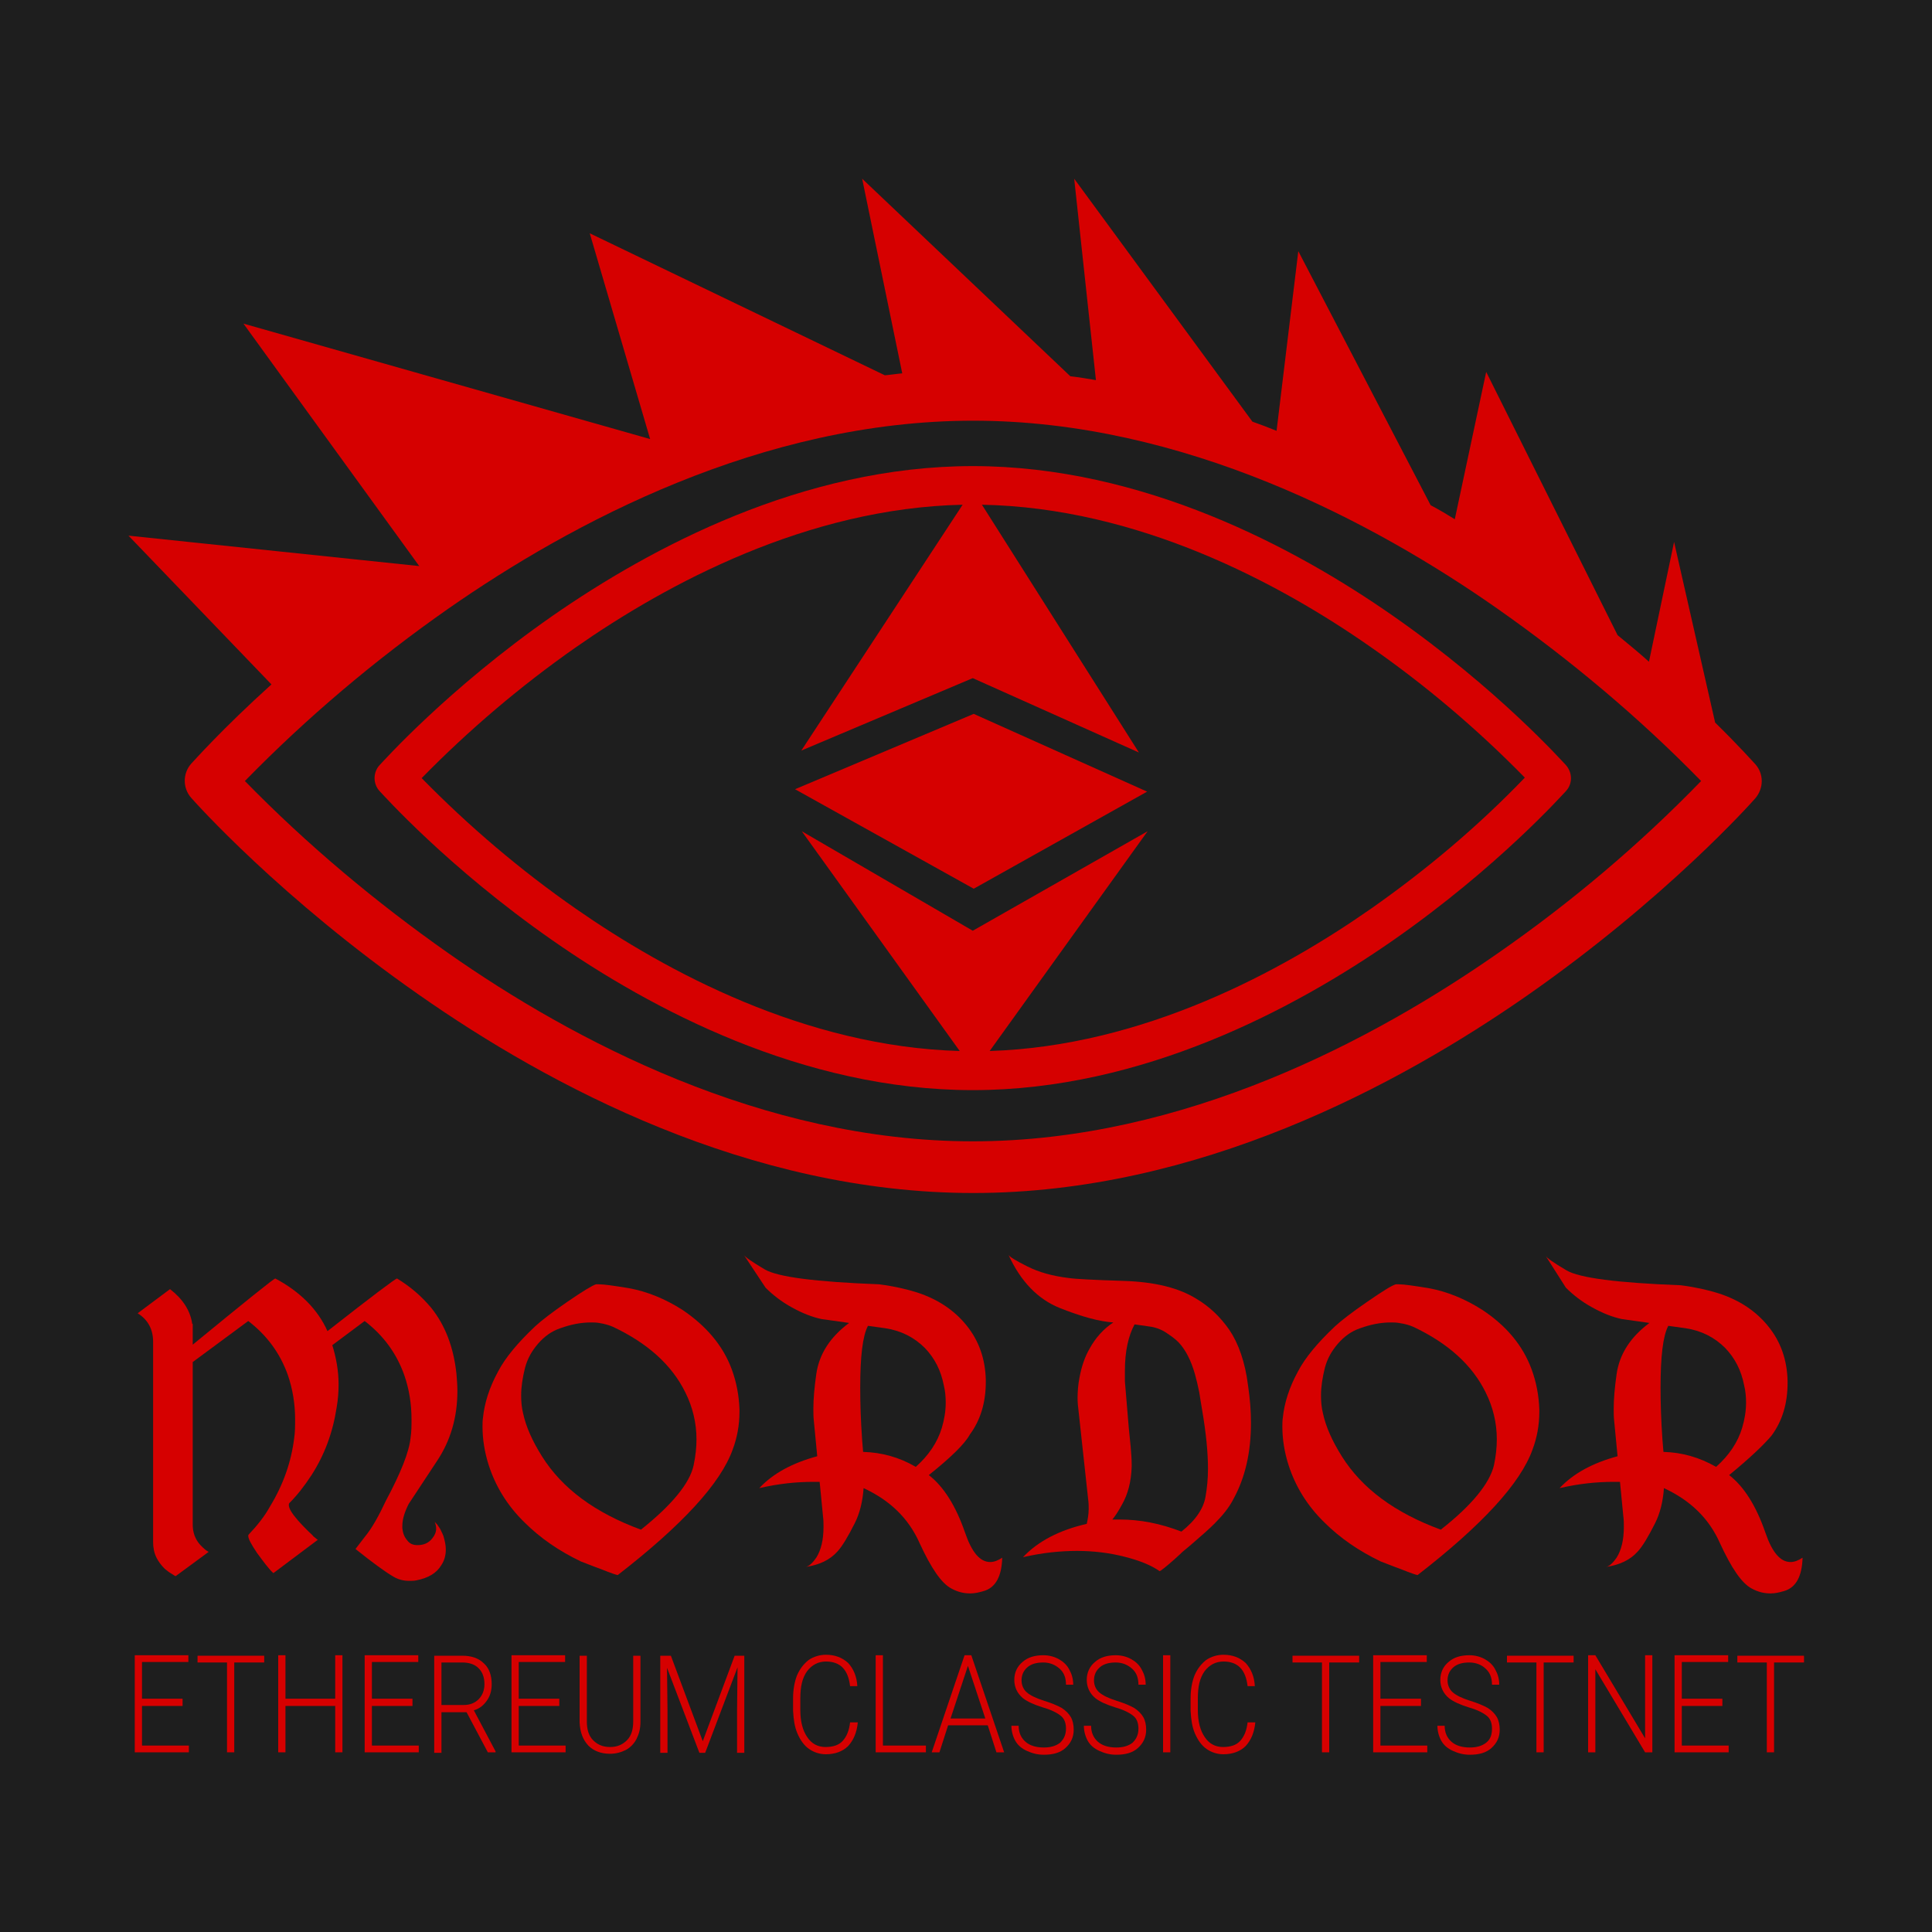
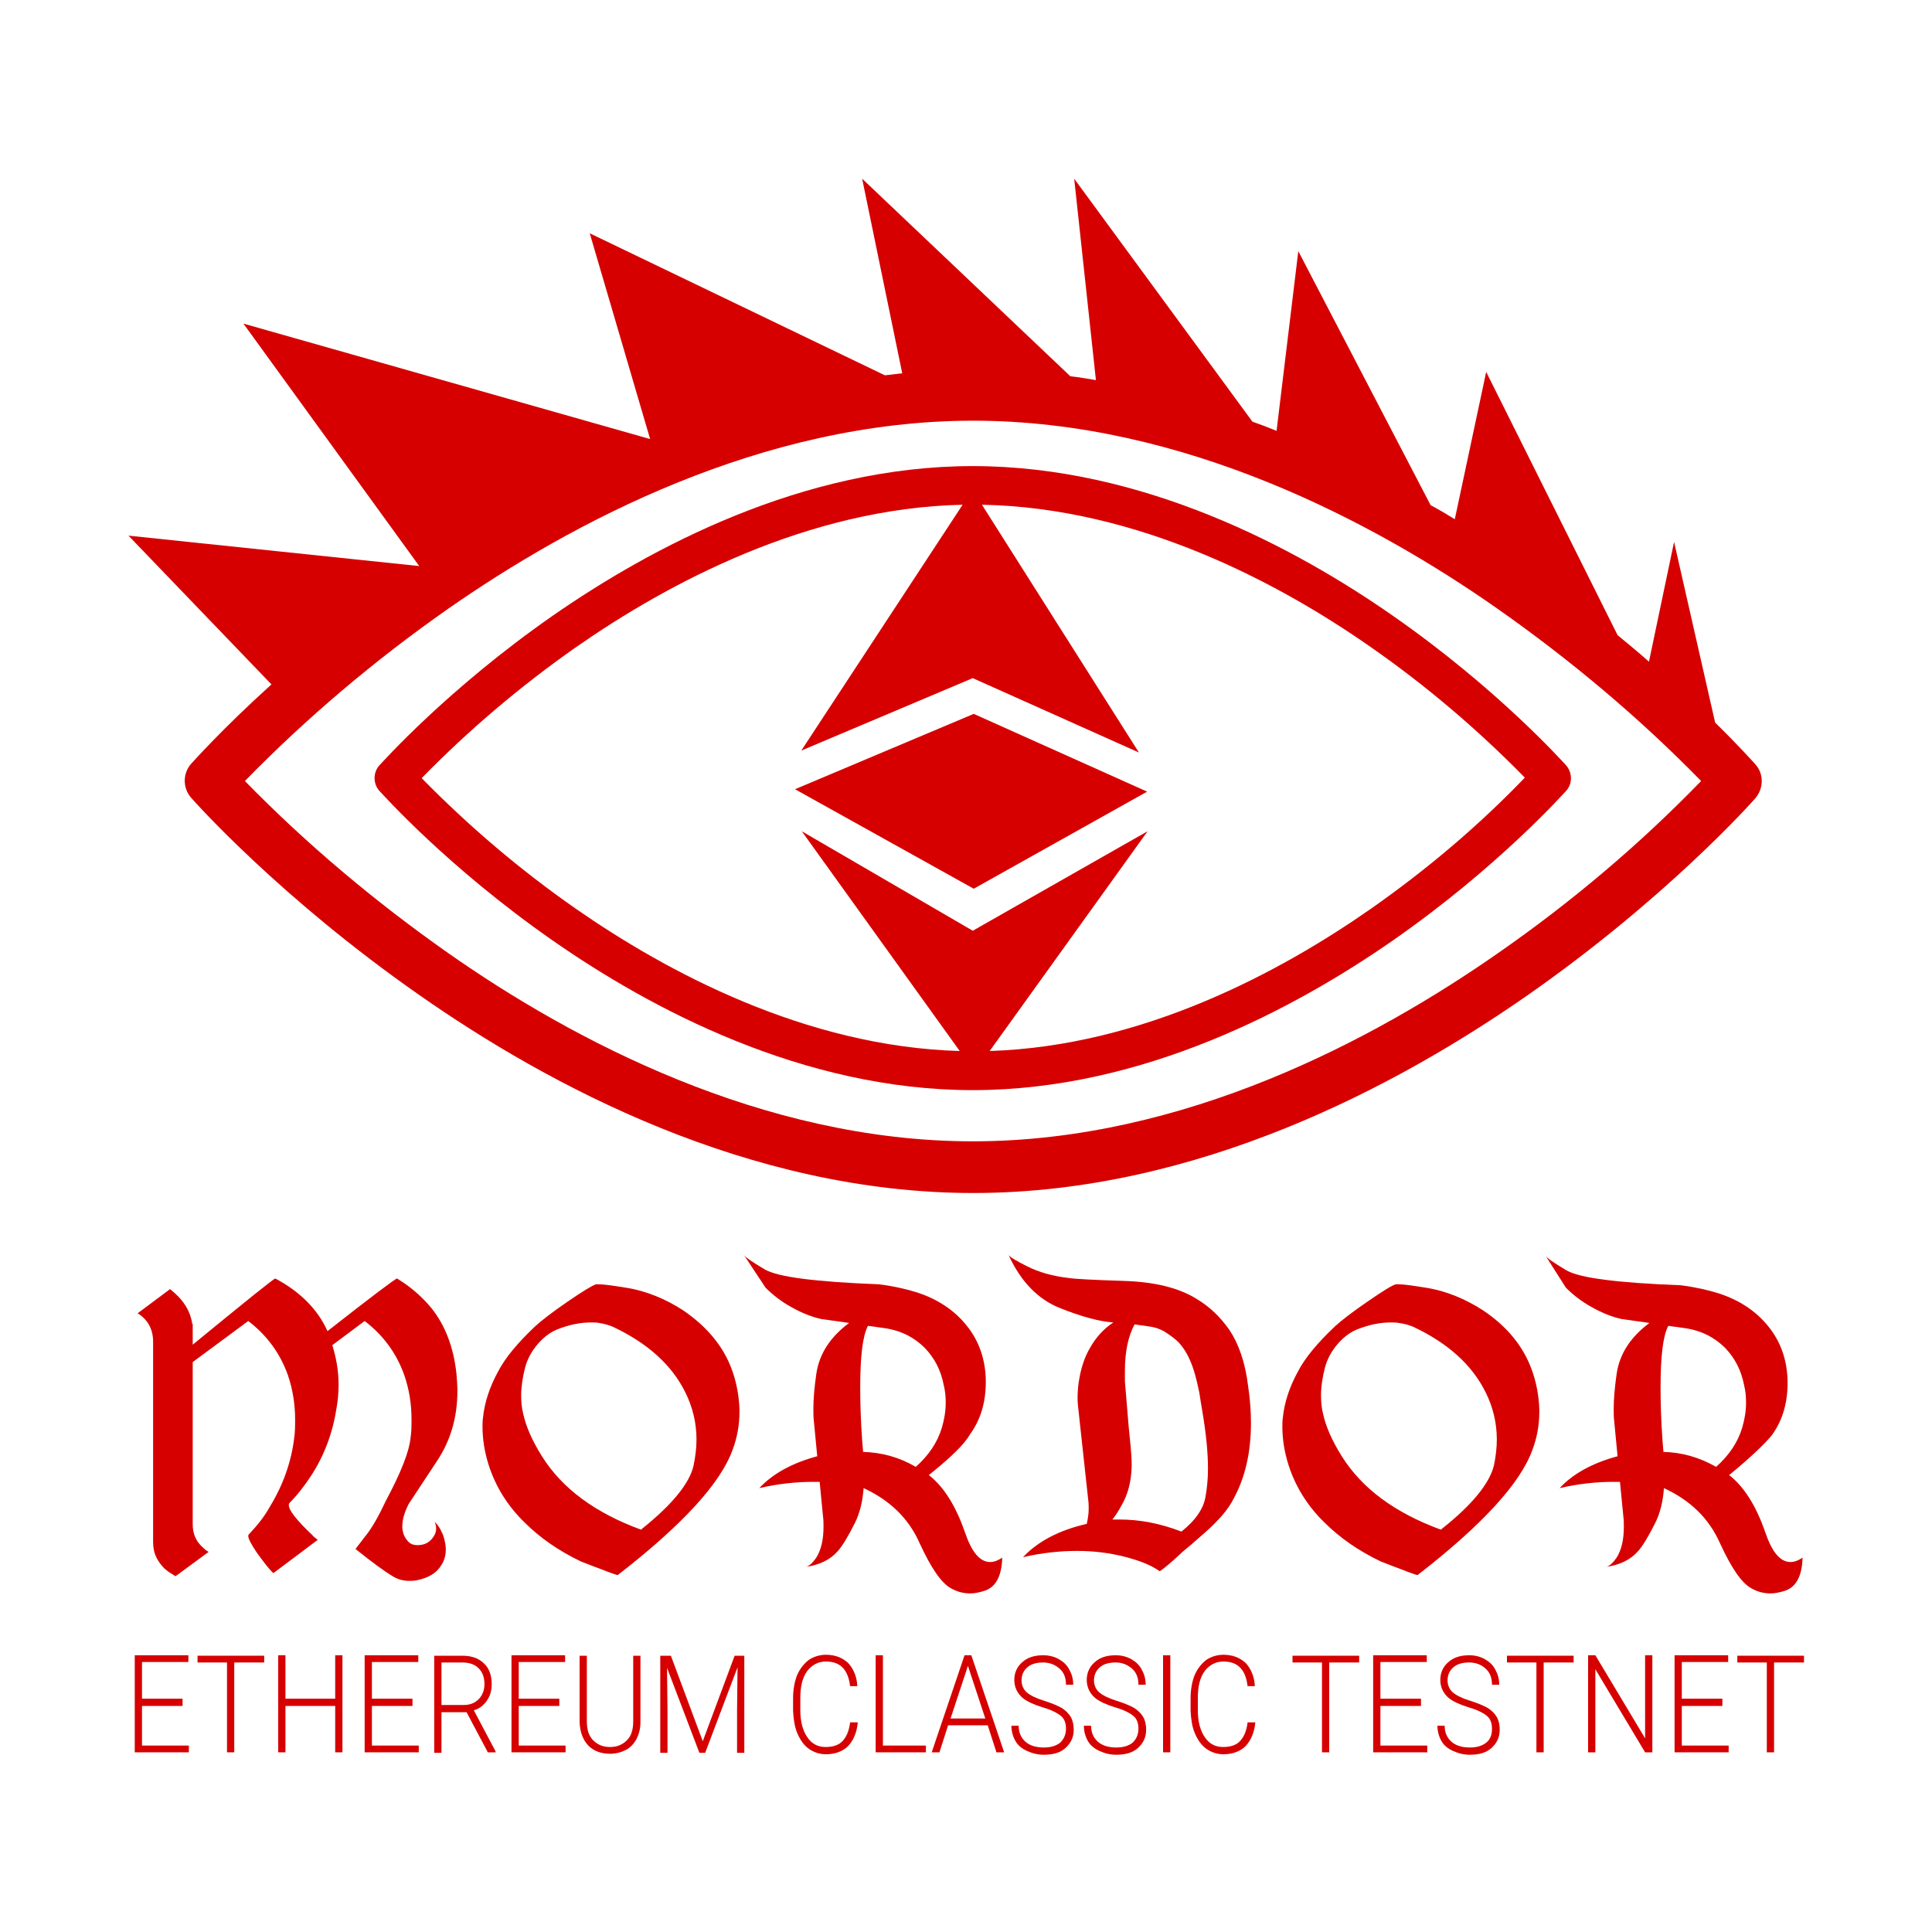
<svg xmlns="http://www.w3.org/2000/svg" version="1.1" id="Layer_2" x="0px" y="0px" viewBox="0 0 400 400" style="enable-background:new 0 0 400 400;" xml:space="preserve">
  <style type="text/css">
- 	.st0{fill:#1E1E1E;}
- 	.st1{fill-rule:evenodd;clip-rule:evenodd;fill:#D60000;}
- 	.st2{fill:#D60000;}
+ 	.st0{fill-rule:evenodd;clip-rule:evenodd;fill:#D60000;}
+ 	.st1{fill:#D60000;}
</style>
-   <rect class="st0" width="400" height="400" />
  <g>
    <g>
      <g>
        <g>
-           <path class="st1" d="M324.2,158.4c-0.6-0.6-14-15.7-35.8-30.9c-20.2-14.1-51.8-31-87-31s-66.7,16.9-87,31      c-21.8,15.2-35.2,30.3-35.8,30.9c-1.4,1.5-1.4,3.9,0,5.4c0.6,0.6,14,15.7,35.8,30.9c20.2,14.1,51.8,31,87,31s66.7-16.9,87-31      c21.8-15.2,35.2-30.3,35.8-30.9C325.6,162.3,325.6,160,324.2,158.4z M283.9,188.1L283.9,188.1c-18.6,13-47.2,28.5-79,29.5      l32.7-45.5l-36.2,20.6L166,172.1l32.7,45.5c-31.9-0.9-60.7-16.4-79.4-29.4c-11.5-8-22.2-17.1-32-27.1c9.8-10,20.4-19,31.8-27      c18.9-13.2,48-28.9,80.2-29.6l-33.4,50.9l35.5-15l34.4,15.4l-32.5-51.3c32.3,0.6,61.5,16.2,80.4,29.4c11.5,8,22.2,17.1,32,27.1      C306,171.1,295.3,180.1,283.9,188.1z" />
+           <path class="st0" d="M324.2,158.4c-0.6-0.6-14-15.7-35.8-30.9c-20.2-14.1-51.8-31-87-31s-66.7,16.9-87,31      c-21.8,15.2-35.2,30.3-35.8,30.9c-1.4,1.5-1.4,3.9,0,5.4c0.6,0.6,14,15.7,35.8,30.9c20.2,14.1,51.8,31,87,31s66.7-16.9,87-31      c21.8-15.2,35.2-30.3,35.8-30.9C325.6,162.3,325.6,160,324.2,158.4z M283.9,188.1L283.9,188.1c-18.6,13-47.2,28.5-79,29.5      l32.7-45.5l-36.2,20.6L166,172.1l32.7,45.5c-31.9-0.9-60.7-16.4-79.4-29.4c-11.5-8-22.2-17.1-32-27.1c9.8-10,20.4-19,31.8-27      c18.9-13.2,48-28.9,80.2-29.6l-33.4,50.9l35.5-15l34.4,15.4l-32.5-51.3c32.3,0.6,61.5,16.2,80.4,29.4c11.5,8,22.2,17.1,32,27.1      C306,171.1,295.3,180.1,283.9,188.1z" />
        </g>
      </g>
      <g>
-         <polygon class="st1" points="164.6,163.4 201.6,184 237.5,163.9 201.6,147.8    " />
+         <polygon class="st0" points="164.6,163.4 201.6,184 237.5,163.9 201.6,147.8    " />
      </g>
    </g>
    <g>
      <g>
-         <path class="st2" d="M363.4,158.2c-0.3-0.3-3.2-3.6-8.3-8.6l-8.5-37.4l-5.2,24.8c-2-1.8-4.2-3.6-6.5-5.5L307.7,77l-6.5,30.5     c-1.6-1-3.3-2-5-2.9l-27.4-52.6l-4.5,37.2c-1.7-0.7-3.3-1.3-5-1.9l-36.9-50.3l4.5,41.7c-1.8-0.3-3.5-0.6-5.3-0.8l-43.1-40.9     l8.3,40.3c-1.2,0.1-2.4,0.3-3.6,0.4l-61.1-29.4l12.5,42.6c0,0,0,0,0,0L50.4,67l36.4,50.2l-60.2-6.3l29.6,30.8     c-10.3,9.3-16.2,16-16.6,16.4c-1.8,2-1.8,5.1,0,7.1c0.7,0.8,18.4,20.7,47.2,40.8C113.5,224.7,155,247,201.5,247     s88-22.3,114.7-40.9c28.8-20.1,46.5-40,47.2-40.8C365.2,163.2,365.2,160.2,363.4,158.2z M310.2,197.3L310.2,197.3     c-25.5,17.8-65,39-108.8,39c-43.6,0-83.1-21.1-108.5-38.9c-15.1-10.6-29.3-22.5-42.2-35.7c12.9-13.2,27-25.1,42-35.6     c25.5-17.8,65-39,108.8-39c43.6,0,83.1,21.1,108.5,38.9c15.1,10.6,29.3,22.5,42.2,35.7C339.4,174.9,325.3,186.8,310.2,197.3z" />
+         <path class="st1" d="M363.4,158.2c-0.3-0.3-3.2-3.6-8.3-8.6l-8.5-37.4l-5.2,24.8c-2-1.8-4.2-3.6-6.5-5.5L307.7,77l-6.5,30.5     c-1.6-1-3.3-2-5-2.9l-27.4-52.6l-4.5,37.2c-1.7-0.7-3.3-1.3-5-1.9l-36.9-50.3l4.5,41.7c-1.8-0.3-3.5-0.6-5.3-0.8l-43.1-40.9     l8.3,40.3c-1.2,0.1-2.4,0.3-3.6,0.4l-61.1-29.4l12.5,42.6c0,0,0,0,0,0L50.4,67l36.4,50.2l-60.2-6.3l29.6,30.8     c-10.3,9.3-16.2,16-16.6,16.4c-1.8,2-1.8,5.1,0,7.1c0.7,0.8,18.4,20.7,47.2,40.8C113.5,224.7,155,247,201.5,247     s88-22.3,114.7-40.9c28.8-20.1,46.5-40,47.2-40.8C365.2,163.2,365.2,160.2,363.4,158.2z M310.2,197.3L310.2,197.3     c-25.5,17.8-65,39-108.8,39c-43.6,0-83.1-21.1-108.5-38.9c-15.1-10.6-29.3-22.5-42.2-35.7c12.9-13.2,27-25.1,42-35.6     c25.5-17.8,65-39,108.8-39c43.6,0,83.1,21.1,108.5,38.9c15.1,10.6,29.3,22.5,42.2,35.7C339.4,174.9,325.3,186.8,310.2,197.3z" />
      </g>
    </g>
    <g>
      <g>
-         <path class="st2" d="M39.9,315.6c0,1.7,0.5,3.1,1.6,4.3c0.6,0.6,1.1,1.1,1.7,1.4l-6.8,5h0l0,0l-0.1,0l-0.2-0.1l-0.3-0.2     c-0.3-0.2-0.5-0.3-0.8-0.5c-0.3-0.2-0.6-0.5-0.9-0.7c-0.7-0.7-1.3-1.5-1.7-2.3c-0.5-1-0.7-2.1-0.7-3.2v-41.5     c0-2.6-1.1-4.6-3.2-5.9l6.7-5l0,0h0c2.6,2,4.2,4.4,4.6,7.2l0.1,0v4.3c11.1-9.1,16.8-13.7,17.1-13.7c5.1,2.7,8.8,6.4,10.8,10.9     c9.3-7.3,14.1-10.9,14.4-10.9c2.8,1.7,5.1,3.7,7.1,6.1c2.8,3.5,4.6,8,5.2,13.6c0.1,1.2,0.2,2.4,0.2,3.6c0,5.4-1.4,10.3-4.3,14.6     c-3.5,5.3-5.4,8.2-5.8,8.8c-0.8,1.6-1.3,3.1-1.3,4.5v0.5c0.1,1,0.4,1.8,1,2.5c0.5,0.7,1.2,1,2.1,1h0.1c1.3,0,2.3-0.5,3-1.4     c0.5-0.6,0.8-1.3,0.8-2c0-0.5-0.1-0.9-0.3-1.4l0,0c0.1,0.1,0.1,0.1,0.2,0.2c0.2,0.2,0.4,0.4,0.5,0.6c0.2,0.3,0.5,0.7,0.6,1     c0.2,0.4,0.4,0.8,0.5,1.1c0.3,1,0.5,1.9,0.5,2.8c0,1.2-0.3,2.3-0.9,3.2c-1,1.7-2.7,2.7-5.2,3.2c-0.5,0.1-1,0.1-1.5,0.1     c-1.2,0-2.3-0.3-3.3-0.9c-1.7-1-4.3-2.9-7.8-5.7l2-2.6c1.4-1.7,2.8-4.2,4.3-7.4c3.1-5.8,4.8-10.1,5.1-13c0.2-1.3,0.2-2.6,0.2-3.8     c0-3.3-0.5-6.3-1.5-9.2c-1.6-4.5-4.3-8.2-8.2-11.2l-6.7,5c0.8,2.6,1.3,5.3,1.3,8.1c0,1.5-0.1,3.1-0.4,4.8     c-0.8,5.2-2.5,9.8-5.2,14c-1.5,2.3-3,4.2-4.5,5.7c-0.2,0.2-0.2,0.3-0.2,0.5c0,0.7,0.6,1.7,1.9,3.2c0.6,0.7,1.3,1.4,2.2,2.3     c0.3,0.3,0.7,0.6,1,1l0.5,0.4c0.1,0.1,0.2,0.2,0.4,0.3l-9.2,6.9c-0.9-0.8-2-2.3-3.4-4.2c-1.2-1.8-1.8-2.9-1.8-3.5     c0-0.1,0-0.2,0.1-0.3c1.8-1.9,3.3-3.8,4.4-5.8c2.8-4.6,4.4-9.3,5-14.1c0.2-1.3,0.2-2.6,0.2-3.9c0-3.2-0.5-6.3-1.5-9.2     c-1.6-4.5-4.3-8.2-8.2-11.2L39.9,282V315.6z" />
+         <path class="st1" d="M39.9,315.6c0,1.7,0.5,3.1,1.6,4.3c0.6,0.6,1.1,1.1,1.7,1.4l-6.8,5h0l0,0l-0.1,0l-0.2-0.1l-0.3-0.2     c-0.3-0.2-0.5-0.3-0.8-0.5c-0.3-0.2-0.6-0.5-0.9-0.7c-0.7-0.7-1.3-1.5-1.7-2.3c-0.5-1-0.7-2.1-0.7-3.2v-41.5     c0-2.6-1.1-4.6-3.2-5.9l6.7-5l0,0h0c2.6,2,4.2,4.4,4.6,7.2l0.1,0v4.3c11.1-9.1,16.8-13.7,17.1-13.7c5.1,2.7,8.8,6.4,10.8,10.9     c9.3-7.3,14.1-10.9,14.4-10.9c2.8,1.7,5.1,3.7,7.1,6.1c2.8,3.5,4.6,8,5.2,13.6c0.1,1.2,0.2,2.4,0.2,3.6c0,5.4-1.4,10.3-4.3,14.6     c-3.5,5.3-5.4,8.2-5.8,8.8c-0.8,1.6-1.3,3.1-1.3,4.5v0.5c0.1,1,0.4,1.8,1,2.5c0.5,0.7,1.2,1,2.1,1h0.1c1.3,0,2.3-0.5,3-1.4     c0.5-0.6,0.8-1.3,0.8-2c0-0.5-0.1-0.9-0.3-1.4l0,0c0.1,0.1,0.1,0.1,0.2,0.2c0.2,0.2,0.4,0.4,0.5,0.6c0.2,0.3,0.5,0.7,0.6,1     c0.2,0.4,0.4,0.8,0.5,1.1c0.3,1,0.5,1.9,0.5,2.8c0,1.2-0.3,2.3-0.9,3.2c-1,1.7-2.7,2.7-5.2,3.2c-0.5,0.1-1,0.1-1.5,0.1     c-1.2,0-2.3-0.3-3.3-0.9c-1.7-1-4.3-2.9-7.8-5.7l2-2.6c1.4-1.7,2.8-4.2,4.3-7.4c3.1-5.8,4.8-10.1,5.1-13c0.2-1.3,0.2-2.6,0.2-3.8     c0-3.3-0.5-6.3-1.5-9.2c-1.6-4.5-4.3-8.2-8.2-11.2l-6.7,5c0.8,2.6,1.3,5.3,1.3,8.1c0,1.5-0.1,3.1-0.4,4.8     c-0.8,5.2-2.5,9.8-5.2,14c-1.5,2.3-3,4.2-4.5,5.7c-0.2,0.2-0.2,0.3-0.2,0.5c0,0.7,0.6,1.7,1.9,3.2c0.6,0.7,1.3,1.4,2.2,2.3     c0.3,0.3,0.7,0.6,1,1l0.5,0.4c0.1,0.1,0.2,0.2,0.4,0.3l-9.2,6.9c-0.9-0.8-2-2.3-3.4-4.2c-1.2-1.8-1.8-2.9-1.8-3.5     c0-0.1,0-0.2,0.1-0.3c1.8-1.9,3.3-3.8,4.4-5.8c2.8-4.6,4.4-9.3,5-14.1c0.2-1.3,0.2-2.6,0.2-3.9c0-3.2-0.5-6.3-1.5-9.2     c-1.6-4.5-4.3-8.2-8.2-11.2L39.9,282V315.6z" />
      </g>
      <g>
-         <path class="st2" d="M151.5,283.5c1,2.7,1.5,5.5,1.6,8.3v0.5c0,2.8-0.5,5.4-1.4,7.8c-2.5,7-10.4,15.6-23.8,26     c-0.2,0-1.4-0.4-3.4-1.2c-2.2-0.8-3.6-1.4-4.2-1.6c-4.6-2.2-8.5-4.9-11.7-8.1c-3.6-3.5-6-7.5-7.4-11.8c-0.9-2.8-1.3-5.5-1.3-8     c0-0.6,0-1.3,0.1-1.9c0.3-3,1.3-6.2,3.1-9.5c1.5-2.9,4.1-6,7.7-9.4c1.3-1.2,3.5-2.9,6.7-5.1c3.2-2.2,5.2-3.4,5.9-3.6     c0.2,0,0.4,0,0.6,0c1.1,0,3.1,0.3,6.2,0.8c3.8,0.7,7.5,2.2,11.1,4.5C146.2,274.5,149.7,278.6,151.5,283.5z M143.6,303.4     c0.4-1.9,0.6-3.7,0.6-5.4c0-3.4-0.8-6.7-2.3-9.7c-2.8-5.7-7.8-10.2-15-13.6c-0.7-0.3-1.6-0.6-2.9-0.8c-0.5-0.1-1.1-0.1-1.7-0.1     c-2,0-4.1,0.4-6.3,1.2c-1.8,0.6-3.3,1.7-4.6,3.2c-1.3,1.5-2.2,3.1-2.7,5c-0.5,2-0.8,3.9-0.8,5.7c0,1.3,0.1,2.5,0.4,3.7     c0.6,2.8,1.9,5.7,3.9,8.9c4.2,6.7,11,11.7,20.5,15.2C139.1,311.6,142.8,307.1,143.6,303.4z" />
+         <path class="st1" d="M151.5,283.5c1,2.7,1.5,5.5,1.6,8.3v0.5c0,2.8-0.5,5.4-1.4,7.8c-2.5,7-10.4,15.6-23.8,26     c-0.2,0-1.4-0.4-3.4-1.2c-2.2-0.8-3.6-1.4-4.2-1.6c-4.6-2.2-8.5-4.9-11.7-8.1c-3.6-3.5-6-7.5-7.4-11.8c-0.9-2.8-1.3-5.5-1.3-8     c0-0.6,0-1.3,0.1-1.9c0.3-3,1.3-6.2,3.1-9.5c1.5-2.9,4.1-6,7.7-9.4c1.3-1.2,3.5-2.9,6.7-5.1c3.2-2.2,5.2-3.4,5.9-3.6     c0.2,0,0.4,0,0.6,0c1.1,0,3.1,0.3,6.2,0.8c3.8,0.7,7.5,2.2,11.1,4.5C146.2,274.5,149.7,278.6,151.5,283.5z M143.6,303.4     c0.4-1.9,0.6-3.7,0.6-5.4c0-3.4-0.8-6.7-2.3-9.7c-2.8-5.7-7.8-10.2-15-13.6c-0.7-0.3-1.6-0.6-2.9-0.8c-0.5-0.1-1.1-0.1-1.7-0.1     c-2,0-4.1,0.4-6.3,1.2c-1.8,0.6-3.3,1.7-4.6,3.2c-1.3,1.5-2.2,3.1-2.7,5c-0.5,2-0.8,3.9-0.8,5.7c0,1.3,0.1,2.5,0.4,3.7     c0.6,2.8,1.9,5.7,3.9,8.9c4.2,6.7,11,11.7,20.5,15.2C139.1,311.6,142.8,307.1,143.6,303.4z" />
      </g>
      <g>
-         <path class="st2" d="M192.3,305.4c3.1,2.4,5.6,6.4,7.5,11.9c1.4,4.1,3.1,6.1,5.2,6.1c0.8,0,1.6-0.3,2.5-0.9     c-0.1,3.9-1.4,6.2-3.8,6.9c-1,0.3-1.9,0.5-2.8,0.5c-1.4,0-2.6-0.3-3.9-1c-2.1-1.1-4.2-4.2-6.6-9.4c-2.3-5.2-6.2-8.9-11.6-11.4     c-0.2,2.8-0.8,5.2-1.8,7.2c-1.4,2.8-2.6,4.8-3.6,5.9c-1.6,1.8-3.8,2.8-6.5,3.2c0.7-0.2,1.4-0.9,2.1-1.9c1-1.6,1.5-3.7,1.5-6.4     c0-0.7,0-1.4-0.1-2.1l-0.7-7.2h-1.3c-3.6,0-7.3,0.4-11.2,1.3c2.8-3,6.8-5.2,12-6.6l-0.7-7.3c-0.1-0.8-0.1-1.6-0.1-2.6     c0-1.9,0.2-4.3,0.6-7.1c0.6-4.2,2.9-7.7,6.8-10.6l-5.7-0.8c-1.9-0.4-4-1.2-6.3-2.5c-2-1.1-3.8-2.5-5.3-4l-4.5-6.8     c0.2,0.4,1.6,1.4,4.3,3c2.7,1.6,10.6,2.6,23.7,3.1c3.1,0.4,5.7,1,7.9,1.7c4.3,1.4,7.7,3.7,10.2,6.8c2.6,3.2,3.9,7,4,11.3v0.4     c0,4.3-1.1,7.9-3.3,10.9C199.7,299,196.8,301.8,192.3,305.4z M189.6,303.7c2.7-2.4,4.5-5.1,5.4-8.1c0.5-1.7,0.8-3.4,0.8-5.2     c0-1.2-0.1-2.4-0.4-3.6c-0.6-3.1-1.9-5.6-3.9-7.7c-2.2-2.2-4.9-3.6-8.2-4.1l-3.6-0.5c-1.1,2.1-1.6,6.3-1.6,12.8     c0,3.1,0.1,6.7,0.4,10.9l0.2,2.4C182.5,300.7,186.2,301.7,189.6,303.7z" />
+         <path class="st1" d="M192.3,305.4c3.1,2.4,5.6,6.4,7.5,11.9c1.4,4.1,3.1,6.1,5.2,6.1c0.8,0,1.6-0.3,2.5-0.9     c-0.1,3.9-1.4,6.2-3.8,6.9c-1,0.3-1.9,0.5-2.8,0.5c-1.4,0-2.6-0.3-3.9-1c-2.1-1.1-4.2-4.2-6.6-9.4c-2.3-5.2-6.2-8.9-11.6-11.4     c-0.2,2.8-0.8,5.2-1.8,7.2c-1.4,2.8-2.6,4.8-3.6,5.9c-1.6,1.8-3.8,2.8-6.5,3.2c0.7-0.2,1.4-0.9,2.1-1.9c1-1.6,1.5-3.7,1.5-6.4     c0-0.7,0-1.4-0.1-2.1l-0.7-7.2h-1.3c-3.6,0-7.3,0.4-11.2,1.3c2.8-3,6.8-5.2,12-6.6l-0.7-7.3c-0.1-0.8-0.1-1.6-0.1-2.6     c0-1.9,0.2-4.3,0.6-7.1c0.6-4.2,2.9-7.7,6.8-10.6l-5.7-0.8c-1.9-0.4-4-1.2-6.3-2.5c-2-1.1-3.8-2.5-5.3-4l-4.5-6.8     c0.2,0.4,1.6,1.4,4.3,3c2.7,1.6,10.6,2.6,23.7,3.1c3.1,0.4,5.7,1,7.9,1.7c4.3,1.4,7.7,3.7,10.2,6.8c2.6,3.2,3.9,7,4,11.3v0.4     c0,4.3-1.1,7.9-3.3,10.9C199.7,299,196.8,301.8,192.3,305.4z M189.6,303.7c2.7-2.4,4.5-5.1,5.4-8.1c0.5-1.7,0.8-3.4,0.8-5.2     c0-1.2-0.1-2.4-0.4-3.6c-0.6-3.1-1.9-5.6-3.9-7.7c-2.2-2.2-4.9-3.6-8.2-4.1l-3.6-0.5c-1.1,2.1-1.6,6.3-1.6,12.8     c0,3.1,0.1,6.7,0.4,10.9l0.2,2.4C182.5,300.7,186.2,301.7,189.6,303.7z" />
      </g>
      <g>
-         <path class="st2" d="M258.4,286.9c0.4,2.7,0.6,5.2,0.6,7.7c0,6.1-1.2,11.3-3.6,15.7c-0.9,1.8-2.3,3.5-4,5.2     c-1.1,1.1-2.7,2.5-4.9,4.4c-0.1,0.1-0.5,0.4-1.2,1c-0.4,0.3-0.7,0.6-1,0.9l-1.1,1c-1.9,1.7-3,2.5-3.1,2.5h0     c-1.7-1.2-4.1-2.2-7.3-3c-3.1-0.8-6.4-1.2-9.8-1.2c-3.6,0-7.3,0.4-11.2,1.3c3.1-3.3,7.5-5.6,13.2-6.9c0.2-0.9,0.4-2,0.4-3.1     c0-0.6,0-1.2-0.1-1.9l-2-18.4c-0.1-0.8-0.2-1.7-0.2-2.6c0-1.3,0.1-2.8,0.4-4.3c0.4-2.2,1.1-4.3,2.1-6c1.2-2.2,2.9-4.1,4.9-5.4     c-2.9-0.2-6.6-1.2-11.1-3c-4.5-1.8-8.1-5.5-10.6-11c0.2,0.4,1.5,1.2,3.9,2.4c2.4,1.2,5.2,2,8.6,2.4c1.3,0.2,5.1,0.4,11.4,0.6     c6.3,0.2,11.3,1.4,15,3.7c2.7,1.6,4.9,3.7,6.8,6.4C256.4,278.1,257.8,282,258.4,286.9z M249.6,309.8c0.3-1.7,0.5-3.6,0.5-5.7     c0-3.4-0.4-7.4-1.2-12.1l-0.3-1.8l-0.3-1.9c-0.3-1.5-0.6-2.7-0.9-3.8c-0.8-2.8-1.9-5-3.4-6.6c-0.8-0.8-1.8-1.5-2.9-2.2     c-1.2-0.7-2.4-1-3.4-1.1l-2.8-0.4c-1.3,2.4-2,5.6-2,9.6c0,0.7,0,1.5,0,2.2l0.4,4.8l0.4,4.8l0.2,2l0.2,2c0.1,1.3,0.2,2.5,0.2,3.5     v0.6c-0.1,3.1-0.8,5.7-2,7.8c-0.8,1.5-1.5,2.5-2,3.1c0.5,0,1,0,1.5,0c4.2,0,8.4,0.8,12.8,2.5     C247.6,314.7,249.2,312.3,249.6,309.8z" />
+         <path class="st1" d="M258.4,286.9c0.4,2.7,0.6,5.2,0.6,7.7c0,6.1-1.2,11.3-3.6,15.7c-0.9,1.8-2.3,3.5-4,5.2     c-1.1,1.1-2.7,2.5-4.9,4.4c-0.1,0.1-0.5,0.4-1.2,1c-0.4,0.3-0.7,0.6-1,0.9l-1.1,1c-1.9,1.7-3,2.5-3.1,2.5h0     c-1.7-1.2-4.1-2.2-7.3-3c-3.1-0.8-6.4-1.2-9.8-1.2c-3.6,0-7.3,0.4-11.2,1.3c3.1-3.3,7.5-5.6,13.2-6.9c0.2-0.9,0.4-2,0.4-3.1     c0-0.6,0-1.2-0.1-1.9l-2-18.4c-0.1-0.8-0.2-1.7-0.2-2.6c0-1.3,0.1-2.8,0.4-4.3c0.4-2.2,1.1-4.3,2.1-6c1.2-2.2,2.9-4.1,4.9-5.4     c-2.9-0.2-6.6-1.2-11.1-3c-4.5-1.8-8.1-5.5-10.6-11c0.2,0.4,1.5,1.2,3.9,2.4c2.4,1.2,5.2,2,8.6,2.4c1.3,0.2,5.1,0.4,11.4,0.6     c6.3,0.2,11.3,1.4,15,3.7c2.7,1.6,4.9,3.7,6.8,6.4C256.4,278.1,257.8,282,258.4,286.9z M249.6,309.8c0.3-1.7,0.5-3.6,0.5-5.7     c0-3.4-0.4-7.4-1.2-12.1l-0.3-1.8l-0.3-1.9c-0.3-1.5-0.6-2.7-0.9-3.8c-0.8-2.8-1.9-5-3.4-6.6c-0.8-0.8-1.8-1.5-2.9-2.2     c-1.2-0.7-2.4-1-3.4-1.1l-2.8-0.4c-1.3,2.4-2,5.6-2,9.6c0,0.7,0,1.5,0,2.2l0.4,4.8l0.4,4.8l0.2,2l0.2,2c0.1,1.3,0.2,2.5,0.2,3.5     v0.6c-0.1,3.1-0.8,5.7-2,7.8c-0.8,1.5-1.5,2.5-2,3.1c0.5,0,1,0,1.5,0c4.2,0,8.4,0.8,12.8,2.5     C247.6,314.7,249.2,312.3,249.6,309.8z" />
      </g>
      <g>
-         <path class="st2" d="M317.1,283.5c1,2.7,1.5,5.5,1.6,8.3v0.5c0,2.8-0.5,5.4-1.4,7.8c-2.5,7-10.4,15.6-23.8,26     c-0.2,0-1.4-0.4-3.4-1.2c-2.2-0.8-3.6-1.4-4.2-1.6c-4.6-2.2-8.5-4.9-11.7-8.1c-3.6-3.5-6-7.5-7.4-11.8c-0.9-2.8-1.3-5.5-1.3-8     c0-0.6,0-1.3,0.1-1.9c0.3-3,1.3-6.2,3.1-9.5c1.5-2.9,4.1-6,7.7-9.4c1.3-1.2,3.5-2.9,6.7-5.1c3.2-2.2,5.1-3.4,5.9-3.6     c0.2,0,0.4,0,0.6,0c1.1,0,3.1,0.3,6.2,0.8c3.8,0.7,7.5,2.2,11.1,4.5C311.9,274.5,315.3,278.6,317.1,283.5z M309.3,303.4     c0.4-1.9,0.6-3.7,0.6-5.4c0-3.4-0.8-6.7-2.3-9.7c-2.8-5.7-7.8-10.2-15-13.6c-0.7-0.3-1.6-0.6-3-0.8c-0.5-0.1-1.1-0.1-1.7-0.1     c-2,0-4.1,0.4-6.3,1.2c-1.8,0.6-3.3,1.7-4.6,3.2c-1.3,1.5-2.2,3.1-2.7,5c-0.5,2-0.8,3.9-0.8,5.7c0,1.3,0.1,2.5,0.4,3.7     c0.6,2.8,1.9,5.7,3.9,8.9c4.2,6.7,11,11.7,20.5,15.2C304.8,311.6,308.4,307.1,309.3,303.4z" />
+         <path class="st1" d="M317.1,283.5c1,2.7,1.5,5.5,1.6,8.3v0.5c0,2.8-0.5,5.4-1.4,7.8c-2.5,7-10.4,15.6-23.8,26     c-0.2,0-1.4-0.4-3.4-1.2c-2.2-0.8-3.6-1.4-4.2-1.6c-4.6-2.2-8.5-4.9-11.7-8.1c-3.6-3.5-6-7.5-7.4-11.8c-0.9-2.8-1.3-5.5-1.3-8     c0-0.6,0-1.3,0.1-1.9c0.3-3,1.3-6.2,3.1-9.5c1.5-2.9,4.1-6,7.7-9.4c1.3-1.2,3.5-2.9,6.7-5.1c3.2-2.2,5.1-3.4,5.9-3.6     c0.2,0,0.4,0,0.6,0c1.1,0,3.1,0.3,6.2,0.8c3.8,0.7,7.5,2.2,11.1,4.5C311.9,274.5,315.3,278.6,317.1,283.5z M309.3,303.4     c0.4-1.9,0.6-3.7,0.6-5.4c0-3.4-0.8-6.7-2.3-9.7c-2.8-5.7-7.8-10.2-15-13.6c-0.7-0.3-1.6-0.6-3-0.8c-0.5-0.1-1.1-0.1-1.7-0.1     c-2,0-4.1,0.4-6.3,1.2c-1.8,0.6-3.3,1.7-4.6,3.2c-1.3,1.5-2.2,3.1-2.7,5c-0.5,2-0.8,3.9-0.8,5.7c0,1.3,0.1,2.5,0.4,3.7     c0.6,2.8,1.9,5.7,3.9,8.9c4.2,6.7,11,11.7,20.5,15.2C304.8,311.6,308.4,307.1,309.3,303.4z" />
      </g>
      <g>
-         <path class="st2" d="M358,305.4c3.1,2.4,5.6,6.4,7.5,11.9c1.4,4.1,3.1,6.1,5.2,6.1c0.8,0,1.6-0.3,2.5-0.9     c-0.1,3.9-1.4,6.2-3.8,6.9c-1,0.3-1.9,0.5-2.8,0.5c-1.4,0-2.6-0.3-3.9-1c-2.1-1.1-4.2-4.2-6.6-9.4c-2.3-5.2-6.2-8.9-11.6-11.4     c-0.2,2.8-0.8,5.2-1.8,7.2c-1.4,2.8-2.6,4.8-3.6,5.9c-1.6,1.8-3.8,2.8-6.5,3.2c0.7-0.2,1.4-0.9,2.1-1.9c1-1.6,1.5-3.7,1.5-6.4     c0-0.7,0-1.4-0.1-2.1l-0.7-7.2h-1.3c-3.6,0-7.3,0.4-11.2,1.3c2.8-3,6.8-5.2,12-6.6l-0.7-7.3c-0.1-0.8-0.1-1.6-0.1-2.6     c0-1.9,0.2-4.3,0.6-7.1c0.6-4.2,2.9-7.7,6.8-10.6l-5.7-0.8c-1.9-0.4-4-1.2-6.3-2.5c-2-1.1-3.8-2.5-5.3-4L320,260     c0.2,0.4,1.6,1.4,4.3,3c2.7,1.6,10.6,2.6,23.7,3.1c3.1,0.4,5.7,1,7.9,1.7c4.3,1.4,7.7,3.7,10.2,6.8c2.6,3.2,3.9,7,4,11.3v0.4     c0,4.3-1.1,7.9-3.3,10.9C365.3,299,362.4,301.8,358,305.4z M355.3,303.7c2.7-2.4,4.5-5.1,5.4-8.1c0.5-1.7,0.8-3.4,0.8-5.2     c0-1.2-0.1-2.4-0.4-3.6c-0.6-3.1-1.9-5.6-3.9-7.7c-2.2-2.2-4.9-3.6-8.2-4.1l-3.6-0.5c-1.1,2.1-1.6,6.3-1.6,12.8     c0,3.1,0.1,6.7,0.4,10.9l0.2,2.4C348.2,300.7,351.8,301.7,355.3,303.7z" />
+         <path class="st1" d="M358,305.4c3.1,2.4,5.6,6.4,7.5,11.9c1.4,4.1,3.1,6.1,5.2,6.1c0.8,0,1.6-0.3,2.5-0.9     c-0.1,3.9-1.4,6.2-3.8,6.9c-1,0.3-1.9,0.5-2.8,0.5c-1.4,0-2.6-0.3-3.9-1c-2.1-1.1-4.2-4.2-6.6-9.4c-2.3-5.2-6.2-8.9-11.6-11.4     c-0.2,2.8-0.8,5.2-1.8,7.2c-1.4,2.8-2.6,4.8-3.6,5.9c-1.6,1.8-3.8,2.8-6.5,3.2c0.7-0.2,1.4-0.9,2.1-1.9c1-1.6,1.5-3.7,1.5-6.4     c0-0.7,0-1.4-0.1-2.1l-0.7-7.2h-1.3c-3.6,0-7.3,0.4-11.2,1.3c2.8-3,6.8-5.2,12-6.6l-0.7-7.3c-0.1-0.8-0.1-1.6-0.1-2.6     c0-1.9,0.2-4.3,0.6-7.1c0.6-4.2,2.9-7.7,6.8-10.6l-5.7-0.8c-1.9-0.4-4-1.2-6.3-2.5c-2-1.1-3.8-2.5-5.3-4L320,260     c0.2,0.4,1.6,1.4,4.3,3c2.7,1.6,10.6,2.6,23.7,3.1c3.1,0.4,5.7,1,7.9,1.7c4.3,1.4,7.7,3.7,10.2,6.8c2.6,3.2,3.9,7,4,11.3v0.4     c0,4.3-1.1,7.9-3.3,10.9C365.3,299,362.4,301.8,358,305.4z M355.3,303.7c2.7-2.4,4.5-5.1,5.4-8.1c0.5-1.7,0.8-3.4,0.8-5.2     c0-1.2-0.1-2.4-0.4-3.6c-0.6-3.1-1.9-5.6-3.9-7.7c-2.2-2.2-4.9-3.6-8.2-4.1l-3.6-0.5c-1.1,2.1-1.6,6.3-1.6,12.8     c0,3.1,0.1,6.7,0.4,10.9l0.2,2.4C348.2,300.7,351.8,301.7,355.3,303.7z" />
      </g>
    </g>
    <g>
      <g>
-         <path class="st2" d="M37.8,353.2h-8.4v8.2h9.7v1.4H27.9v-20.1H39v1.4h-9.6v7.6h8.4V353.2z" />
+         <path class="st1" d="M37.8,353.2h-8.4v8.2h9.7v1.4H27.9v-20.1H39v1.4h-9.6v7.6h8.4V353.2z" />
      </g>
      <g>
-         <path class="st2" d="M54.7,344.2h-6.2v18.6h-1.5v-18.6h-6.1v-1.4h13.8V344.2z" />
+         <path class="st1" d="M54.7,344.2h-6.2v18.6h-1.5v-18.6h-6.1v-1.4h13.8V344.2z" />
      </g>
      <g>
-         <path class="st2" d="M70.9,362.8h-1.5v-9.6H59.1v9.6h-1.5v-20.1h1.5v9h10.3v-9h1.5V362.8z" />
+         <path class="st1" d="M70.9,362.8h-1.5v-9.6H59.1v9.6h-1.5v-20.1h1.5v9h10.3v-9h1.5V362.8z" />
      </g>
      <g>
-         <path class="st2" d="M85.4,353.2H77v8.2h9.7v1.4H75.5v-20.1h11.1v1.4H77v7.6h8.4V353.2z" />
+         <path class="st1" d="M85.4,353.2H77v8.2h9.7v1.4H75.5v-20.1h11.1v1.4H77v7.6h8.4V353.2z" />
      </g>
      <g>
-         <path class="st2" d="M96.6,354.5h-5.2v8.4h-1.5v-20.1h5.8c1.9,0,3.4,0.5,4.5,1.6c1.1,1,1.6,2.5,1.6,4.3c0,1.3-0.3,2.4-1,3.4     c-0.7,1-1.6,1.7-2.7,2l4.5,8.5v0.2h-1.6L96.6,354.5z M91.3,353H96c1.3,0,2.3-0.4,3.1-1.2s1.2-1.9,1.2-3.1c0-1.4-0.4-2.5-1.2-3.3     c-0.8-0.8-1.9-1.2-3.4-1.2h-4.3V353z" />
+         <path class="st1" d="M96.6,354.5h-5.2v8.4h-1.5v-20.1h5.8c1.9,0,3.4,0.5,4.5,1.6c1.1,1,1.6,2.5,1.6,4.3c0,1.3-0.3,2.4-1,3.4     c-0.7,1-1.6,1.7-2.7,2l4.5,8.5v0.2h-1.6L96.6,354.5z M91.3,353H96c1.3,0,2.3-0.4,3.1-1.2s1.2-1.9,1.2-3.1c0-1.4-0.4-2.5-1.2-3.3     c-0.8-0.8-1.9-1.2-3.4-1.2h-4.3V353z" />
      </g>
      <g>
-         <path class="st2" d="M115.8,353.2h-8.4v8.2h9.7v1.4h-11.2v-20.1H117v1.4h-9.6v7.6h8.4V353.2z" />
+         <path class="st1" d="M115.8,353.2h-8.4v8.2h9.7v1.4h-11.2v-20.1H117v1.4h-9.6v7.6h8.4V353.2z" />
      </g>
      <g>
-         <path class="st2" d="M132.6,342.8v13.7c0,1.4-0.3,2.5-0.8,3.5c-0.5,1-1.3,1.8-2.2,2.3c-1,0.5-2.1,0.8-3.3,0.8     c-1.9,0-3.4-0.6-4.5-1.7c-1.1-1.2-1.7-2.7-1.8-4.8v-13.8h1.5v13.6c0,1.7,0.4,3,1.3,3.9c0.9,0.9,2,1.4,3.5,1.4s2.6-0.5,3.5-1.4     s1.3-2.2,1.3-3.9v-13.6H132.6z" />
+         <path class="st1" d="M132.6,342.8v13.7c0,1.4-0.3,2.5-0.8,3.5c-0.5,1-1.3,1.8-2.2,2.3c-1,0.5-2.1,0.8-3.3,0.8     c-1.9,0-3.4-0.6-4.5-1.7c-1.1-1.2-1.7-2.7-1.8-4.8v-13.8h1.5v13.6c0,1.7,0.4,3,1.3,3.9c0.9,0.9,2,1.4,3.5,1.4s2.6-0.5,3.5-1.4     s1.3-2.2,1.3-3.9v-13.6H132.6z" />
      </g>
      <g>
-         <path class="st2" d="M138.9,342.8l6.6,17.7l6.6-17.7h2v20.1h-1.5v-8.7l0.1-9l-6.7,17.7h-1.2l-6.7-17.6l0.1,8.8v8.8h-1.5v-20.1     H138.9z" />
+         <path class="st1" d="M138.9,342.8l6.6,17.7l6.6-17.7h2v20.1h-1.5v-8.7l0.1-9l-6.7,17.7h-1.2l-6.7-17.6l0.1,8.8v8.8h-1.5v-20.1     H138.9z" />
      </g>
      <g>
-         <path class="st2" d="M177.6,356.6c-0.2,2.1-0.9,3.7-2,4.9c-1.1,1.1-2.7,1.7-4.6,1.7c-1.3,0-2.5-0.4-3.5-1.1     c-1-0.7-1.8-1.8-2.4-3.2c-0.6-1.4-0.8-2.9-0.9-4.7v-2.6c0-1.8,0.3-3.4,0.8-4.7c0.6-1.4,1.4-2.4,2.4-3.2c1-0.7,2.3-1.1,3.6-1.1     c1.9,0,3.4,0.6,4.6,1.7c1.1,1.2,1.8,2.8,1.9,4.8H176c-0.4-3.4-2-5.1-5-5.1c-1.6,0-2.9,0.7-3.9,2c-1,1.4-1.4,3.2-1.4,5.6v2.5     c0,2.3,0.5,4.2,1.4,5.5c0.9,1.4,2.2,2.1,3.8,2.1c1.6,0,2.8-0.4,3.6-1.3c0.8-0.9,1.3-2.1,1.5-3.8H177.6z" />
+         <path class="st1" d="M177.6,356.6c-0.2,2.1-0.9,3.7-2,4.9c-1.1,1.1-2.7,1.7-4.6,1.7c-1.3,0-2.5-0.4-3.5-1.1     c-1-0.7-1.8-1.8-2.4-3.2c-0.6-1.4-0.8-2.9-0.9-4.7v-2.6c0-1.8,0.3-3.4,0.8-4.7c0.6-1.4,1.4-2.4,2.4-3.2c1-0.7,2.3-1.1,3.6-1.1     c1.9,0,3.4,0.6,4.6,1.7c1.1,1.2,1.8,2.8,1.9,4.8H176c-0.4-3.4-2-5.1-5-5.1c-1.6,0-2.9,0.7-3.9,2c-1,1.4-1.4,3.2-1.4,5.6v2.5     c0,2.3,0.5,4.2,1.4,5.5c0.9,1.4,2.2,2.1,3.8,2.1c1.6,0,2.8-0.4,3.6-1.3c0.8-0.9,1.3-2.1,1.5-3.8H177.6z" />
      </g>
      <g>
-         <path class="st2" d="M182.8,361.4h8.9v1.4h-10.4v-20.1h1.5V361.4z" />
+         <path class="st1" d="M182.8,361.4h8.9v1.4h-10.4v-20.1h1.5V361.4z" />
      </g>
      <g>
-         <path class="st2" d="M204.5,357.2h-8.2l-1.8,5.6h-1.6l6.8-20.1h1.4l6.8,20.1h-1.6L204.5,357.2z M196.8,355.8h7.2l-3.6-10.9     L196.8,355.8z" />
+         <path class="st1" d="M204.5,357.2h-8.2l-1.8,5.6h-1.6l6.8-20.1h1.4l6.8,20.1h-1.6L204.5,357.2z M196.8,355.8h7.2l-3.6-10.9     L196.8,355.8z" />
      </g>
      <g>
-         <path class="st2" d="M220.7,357.9c0-1.1-0.3-2-1-2.6c-0.7-0.6-2-1.3-3.8-1.8c-1.9-0.6-3.2-1.2-4.1-1.9c-1.2-1-1.8-2.3-1.8-3.8     c0-1.5,0.6-2.8,1.7-3.7c1.1-1,2.6-1.4,4.3-1.4c1.2,0,2.3,0.3,3.2,0.8c0.9,0.5,1.7,1.2,2.2,2.2c0.5,0.9,0.8,1.9,0.8,3.1h-1.5     c0-1.4-0.4-2.5-1.3-3.3s-2-1.3-3.4-1.3c-1.4,0-2.5,0.3-3.3,1c-0.8,0.7-1.2,1.6-1.2,2.7c0,1,0.4,1.9,1.1,2.5     c0.7,0.6,1.9,1.2,3.5,1.7c1.6,0.5,2.8,1,3.7,1.5c0.8,0.5,1.5,1.2,1.9,1.9c0.4,0.7,0.6,1.6,0.6,2.6c0,1.6-0.6,2.8-1.7,3.8     c-1.1,1-2.6,1.4-4.5,1.4c-1.3,0-2.4-0.3-3.5-0.8c-1.1-0.5-1.9-1.2-2.4-2.1c-0.5-0.9-0.8-2-0.8-3.1h1.5c0,1.4,0.5,2.5,1.4,3.3     s2.2,1.2,3.8,1.2c1.4,0,2.5-0.3,3.4-1C220.3,360,220.7,359.1,220.7,357.9z" />
+         <path class="st1" d="M220.7,357.9c0-1.1-0.3-2-1-2.6c-0.7-0.6-2-1.3-3.8-1.8c-1.9-0.6-3.2-1.2-4.1-1.9c-1.2-1-1.8-2.3-1.8-3.8     c0-1.5,0.6-2.8,1.7-3.7c1.1-1,2.6-1.4,4.3-1.4c1.2,0,2.3,0.3,3.2,0.8c0.9,0.5,1.7,1.2,2.2,2.2c0.5,0.9,0.8,1.9,0.8,3.1h-1.5     c0-1.4-0.4-2.5-1.3-3.3s-2-1.3-3.4-1.3c-1.4,0-2.5,0.3-3.3,1c-0.8,0.7-1.2,1.6-1.2,2.7c0,1,0.4,1.9,1.1,2.5     c0.7,0.6,1.9,1.2,3.5,1.7c1.6,0.5,2.8,1,3.7,1.5c0.8,0.5,1.5,1.2,1.9,1.9c0.4,0.7,0.6,1.6,0.6,2.6c0,1.6-0.6,2.8-1.7,3.8     c-1.1,1-2.6,1.4-4.5,1.4c-1.3,0-2.4-0.3-3.5-0.8c-1.1-0.5-1.9-1.2-2.4-2.1c-0.5-0.9-0.8-2-0.8-3.1h1.5c0,1.4,0.5,2.5,1.4,3.3     s2.2,1.2,3.8,1.2c1.4,0,2.5-0.3,3.4-1C220.3,360,220.7,359.1,220.7,357.9z" />
      </g>
      <g>
-         <path class="st2" d="M235.7,357.9c0-1.1-0.3-2-1-2.6c-0.7-0.6-2-1.3-3.8-1.8c-1.9-0.6-3.2-1.2-4.1-1.9c-1.2-1-1.8-2.3-1.8-3.8     c0-1.5,0.6-2.8,1.7-3.7c1.1-1,2.6-1.4,4.3-1.4c1.2,0,2.3,0.3,3.2,0.8c0.9,0.5,1.7,1.2,2.2,2.2c0.5,0.9,0.8,1.9,0.8,3.1h-1.5     c0-1.4-0.4-2.5-1.3-3.3s-2-1.3-3.4-1.3c-1.4,0-2.5,0.3-3.3,1c-0.8,0.7-1.2,1.6-1.2,2.7c0,1,0.4,1.9,1.1,2.5     c0.7,0.6,1.9,1.2,3.5,1.7c1.6,0.5,2.8,1,3.7,1.5c0.8,0.5,1.5,1.2,1.9,1.9c0.4,0.7,0.6,1.6,0.6,2.6c0,1.6-0.6,2.8-1.7,3.8     c-1.1,1-2.6,1.4-4.5,1.4c-1.3,0-2.4-0.3-3.5-0.8c-1.1-0.5-1.9-1.2-2.4-2.1c-0.5-0.9-0.8-2-0.8-3.1h1.5c0,1.4,0.5,2.5,1.4,3.3     s2.2,1.2,3.8,1.2c1.4,0,2.5-0.3,3.4-1C235.3,360,235.7,359.1,235.7,357.9z" />
+         <path class="st1" d="M235.7,357.9c0-1.1-0.3-2-1-2.6c-0.7-0.6-2-1.3-3.8-1.8c-1.9-0.6-3.2-1.2-4.1-1.9c-1.2-1-1.8-2.3-1.8-3.8     c0-1.5,0.6-2.8,1.7-3.7c1.1-1,2.6-1.4,4.3-1.4c1.2,0,2.3,0.3,3.2,0.8c0.9,0.5,1.7,1.2,2.2,2.2c0.5,0.9,0.8,1.9,0.8,3.1h-1.5     c0-1.4-0.4-2.5-1.3-3.3s-2-1.3-3.4-1.3c-1.4,0-2.5,0.3-3.3,1c-0.8,0.7-1.2,1.6-1.2,2.7c0,1,0.4,1.9,1.1,2.5     c0.7,0.6,1.9,1.2,3.5,1.7c1.6,0.5,2.8,1,3.7,1.5c0.8,0.5,1.5,1.2,1.9,1.9c0.4,0.7,0.6,1.6,0.6,2.6c0,1.6-0.6,2.8-1.7,3.8     c-1.1,1-2.6,1.4-4.5,1.4c-1.3,0-2.4-0.3-3.5-0.8c-1.1-0.5-1.9-1.2-2.4-2.1c-0.5-0.9-0.8-2-0.8-3.1h1.5c0,1.4,0.5,2.5,1.4,3.3     s2.2,1.2,3.8,1.2c1.4,0,2.5-0.3,3.4-1C235.3,360,235.7,359.1,235.7,357.9z" />
      </g>
      <g>
-         <path class="st2" d="M242.3,362.8h-1.5v-20.1h1.5V362.8z" />
+         <path class="st1" d="M242.3,362.8h-1.5v-20.1h1.5V362.8z" />
      </g>
      <g>
-         <path class="st2" d="M259.9,356.6c-0.2,2.1-0.9,3.7-2,4.9c-1.1,1.1-2.7,1.7-4.6,1.7c-1.3,0-2.5-0.4-3.5-1.1     c-1-0.7-1.8-1.8-2.4-3.2c-0.6-1.4-0.8-2.9-0.9-4.7v-2.6c0-1.8,0.3-3.4,0.8-4.7c0.6-1.4,1.4-2.4,2.4-3.2c1-0.7,2.3-1.1,3.6-1.1     c1.9,0,3.4,0.6,4.6,1.7c1.1,1.2,1.8,2.8,1.9,4.8h-1.5c-0.4-3.4-2-5.1-5-5.1c-1.6,0-2.9,0.7-3.9,2c-1,1.4-1.4,3.2-1.4,5.6v2.5     c0,2.3,0.5,4.2,1.4,5.5c0.9,1.4,2.2,2.1,3.8,2.1c1.6,0,2.8-0.4,3.6-1.3c0.8-0.9,1.3-2.1,1.5-3.8H259.9z" />
+         <path class="st1" d="M259.9,356.6c-0.2,2.1-0.9,3.7-2,4.9c-1.1,1.1-2.7,1.7-4.6,1.7c-1.3,0-2.5-0.4-3.5-1.1     c-1-0.7-1.8-1.8-2.4-3.2c-0.6-1.4-0.8-2.9-0.9-4.7v-2.6c0-1.8,0.3-3.4,0.8-4.7c0.6-1.4,1.4-2.4,2.4-3.2c1-0.7,2.3-1.1,3.6-1.1     c1.9,0,3.4,0.6,4.6,1.7c1.1,1.2,1.8,2.8,1.9,4.8h-1.5c-0.4-3.4-2-5.1-5-5.1c-1.6,0-2.9,0.7-3.9,2c-1,1.4-1.4,3.2-1.4,5.6v2.5     c0,2.3,0.5,4.2,1.4,5.5c0.9,1.4,2.2,2.1,3.8,2.1c1.6,0,2.8-0.4,3.6-1.3c0.8-0.9,1.3-2.1,1.5-3.8H259.9z" />
      </g>
      <g>
-         <path class="st2" d="M281.4,344.2h-6.2v18.6h-1.5v-18.6h-6.1v-1.4h13.8V344.2z" />
+         <path class="st1" d="M281.4,344.2h-6.2v18.6h-1.5v-18.6h-6.1v-1.4h13.8V344.2z" />
      </g>
      <g>
-         <path class="st2" d="M294.2,353.2h-8.4v8.2h9.7v1.4h-11.2v-20.1h11.1v1.4h-9.6v7.6h8.4V353.2z" />
+         <path class="st1" d="M294.2,353.2h-8.4v8.2h9.7v1.4h-11.2v-20.1h11.1v1.4h-9.6v7.6h8.4V353.2z" />
      </g>
      <g>
-         <path class="st2" d="M308.9,357.9c0-1.1-0.3-2-1-2.6c-0.7-0.6-2-1.3-3.8-1.8c-1.9-0.6-3.2-1.2-4.1-1.9c-1.2-1-1.8-2.3-1.8-3.8     c0-1.5,0.6-2.8,1.7-3.7c1.1-1,2.6-1.4,4.3-1.4c1.2,0,2.3,0.3,3.2,0.8c0.9,0.5,1.7,1.2,2.2,2.2c0.5,0.9,0.8,1.9,0.8,3.1h-1.5     c0-1.4-0.4-2.5-1.3-3.3c-0.8-0.8-2-1.3-3.4-1.3c-1.4,0-2.5,0.3-3.3,1c-0.8,0.7-1.2,1.6-1.2,2.7c0,1,0.4,1.9,1.1,2.5     c0.7,0.6,1.9,1.2,3.5,1.7c1.6,0.5,2.8,1,3.7,1.5c0.8,0.5,1.5,1.2,1.9,1.9c0.4,0.7,0.6,1.6,0.6,2.6c0,1.6-0.6,2.8-1.7,3.8     s-2.6,1.4-4.5,1.4c-1.3,0-2.4-0.3-3.5-0.8c-1.1-0.5-1.9-1.2-2.4-2.1c-0.5-0.9-0.8-2-0.8-3.1h1.5c0,1.4,0.5,2.5,1.4,3.3     c0.9,0.8,2.2,1.2,3.8,1.2c1.4,0,2.5-0.3,3.4-1S308.9,359.1,308.9,357.9z" />
+         <path class="st1" d="M308.9,357.9c0-1.1-0.3-2-1-2.6c-0.7-0.6-2-1.3-3.8-1.8c-1.9-0.6-3.2-1.2-4.1-1.9c-1.2-1-1.8-2.3-1.8-3.8     c0-1.5,0.6-2.8,1.7-3.7c1.1-1,2.6-1.4,4.3-1.4c1.2,0,2.3,0.3,3.2,0.8c0.9,0.5,1.7,1.2,2.2,2.2c0.5,0.9,0.8,1.9,0.8,3.1h-1.5     c0-1.4-0.4-2.5-1.3-3.3c-0.8-0.8-2-1.3-3.4-1.3c-1.4,0-2.5,0.3-3.3,1c-0.8,0.7-1.2,1.6-1.2,2.7c0,1,0.4,1.9,1.1,2.5     c0.7,0.6,1.9,1.2,3.5,1.7c1.6,0.5,2.8,1,3.7,1.5c0.8,0.5,1.5,1.2,1.9,1.9c0.4,0.7,0.6,1.6,0.6,2.6c0,1.6-0.6,2.8-1.7,3.8     s-2.6,1.4-4.5,1.4c-1.3,0-2.4-0.3-3.5-0.8c-1.1-0.5-1.9-1.2-2.4-2.1c-0.5-0.9-0.8-2-0.8-3.1h1.5c0,1.4,0.5,2.5,1.4,3.3     c0.9,0.8,2.2,1.2,3.8,1.2c1.4,0,2.5-0.3,3.4-1S308.9,359.1,308.9,357.9z" />
      </g>
      <g>
-         <path class="st2" d="M325.8,344.2h-6.2v18.6h-1.5v-18.6H312v-1.4h13.8V344.2z" />
+         <path class="st1" d="M325.8,344.2h-6.2v18.6h-1.5v-18.6H312v-1.4h13.8V344.2z" />
      </g>
      <g>
-         <path class="st2" d="M342.1,362.8h-1.5l-10.3-17.2v17.2h-1.5v-20.1h1.5l10.3,17.2v-17.2h1.5V362.8z" />
+         <path class="st1" d="M342.1,362.8h-1.5l-10.3-17.2v17.2h-1.5v-20.1h1.5l10.3,17.2v-17.2h1.5V362.8z" />
      </g>
      <g>
-         <path class="st2" d="M356.6,353.2h-8.4v8.2h9.7v1.4h-11.2v-20.1h11.1v1.4h-9.6v7.6h8.4V353.2z" />
+         <path class="st1" d="M356.6,353.2h-8.4v8.2h9.7v1.4h-11.2v-20.1h11.1v1.4h-9.6v7.6h8.4V353.2z" />
      </g>
      <g>
-         <path class="st2" d="M373.5,344.2h-6.2v18.6h-1.5v-18.6h-6.1v-1.4h13.8V344.2z" />
+         <path class="st1" d="M373.5,344.2h-6.2v18.6h-1.5v-18.6h-6.1v-1.4h13.8V344.2z" />
      </g>
    </g>
  </g>
</svg>
